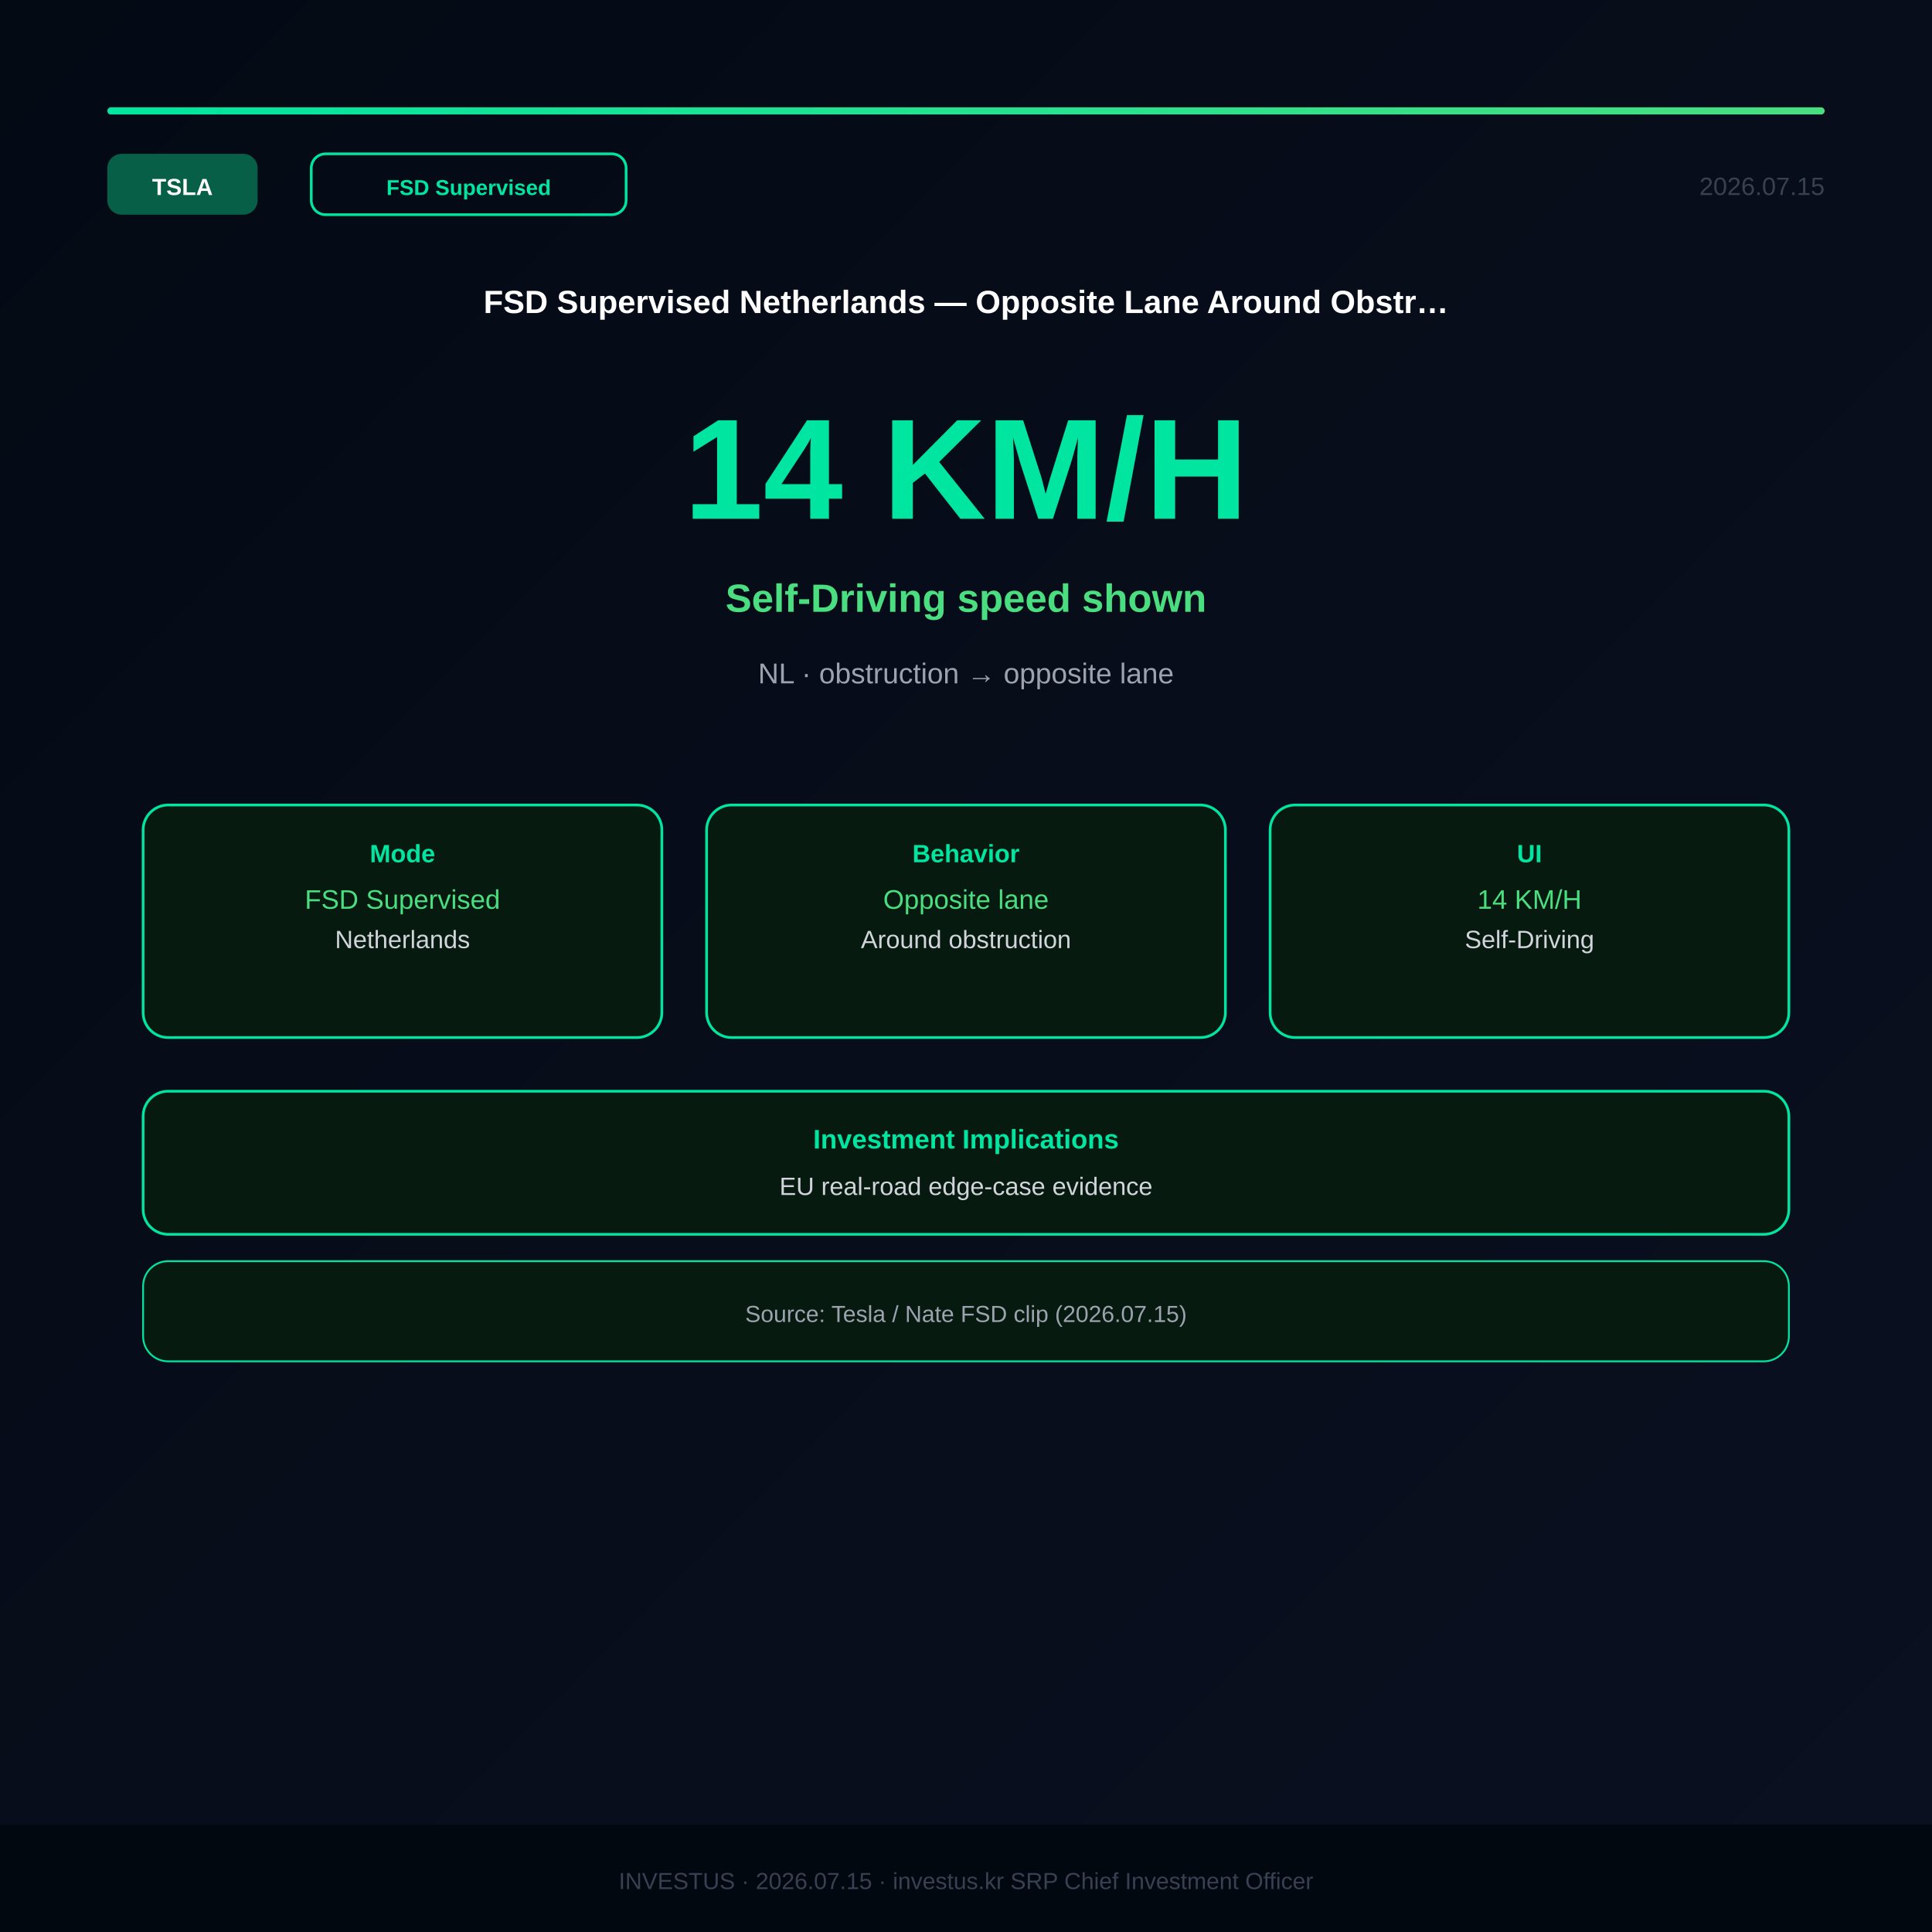
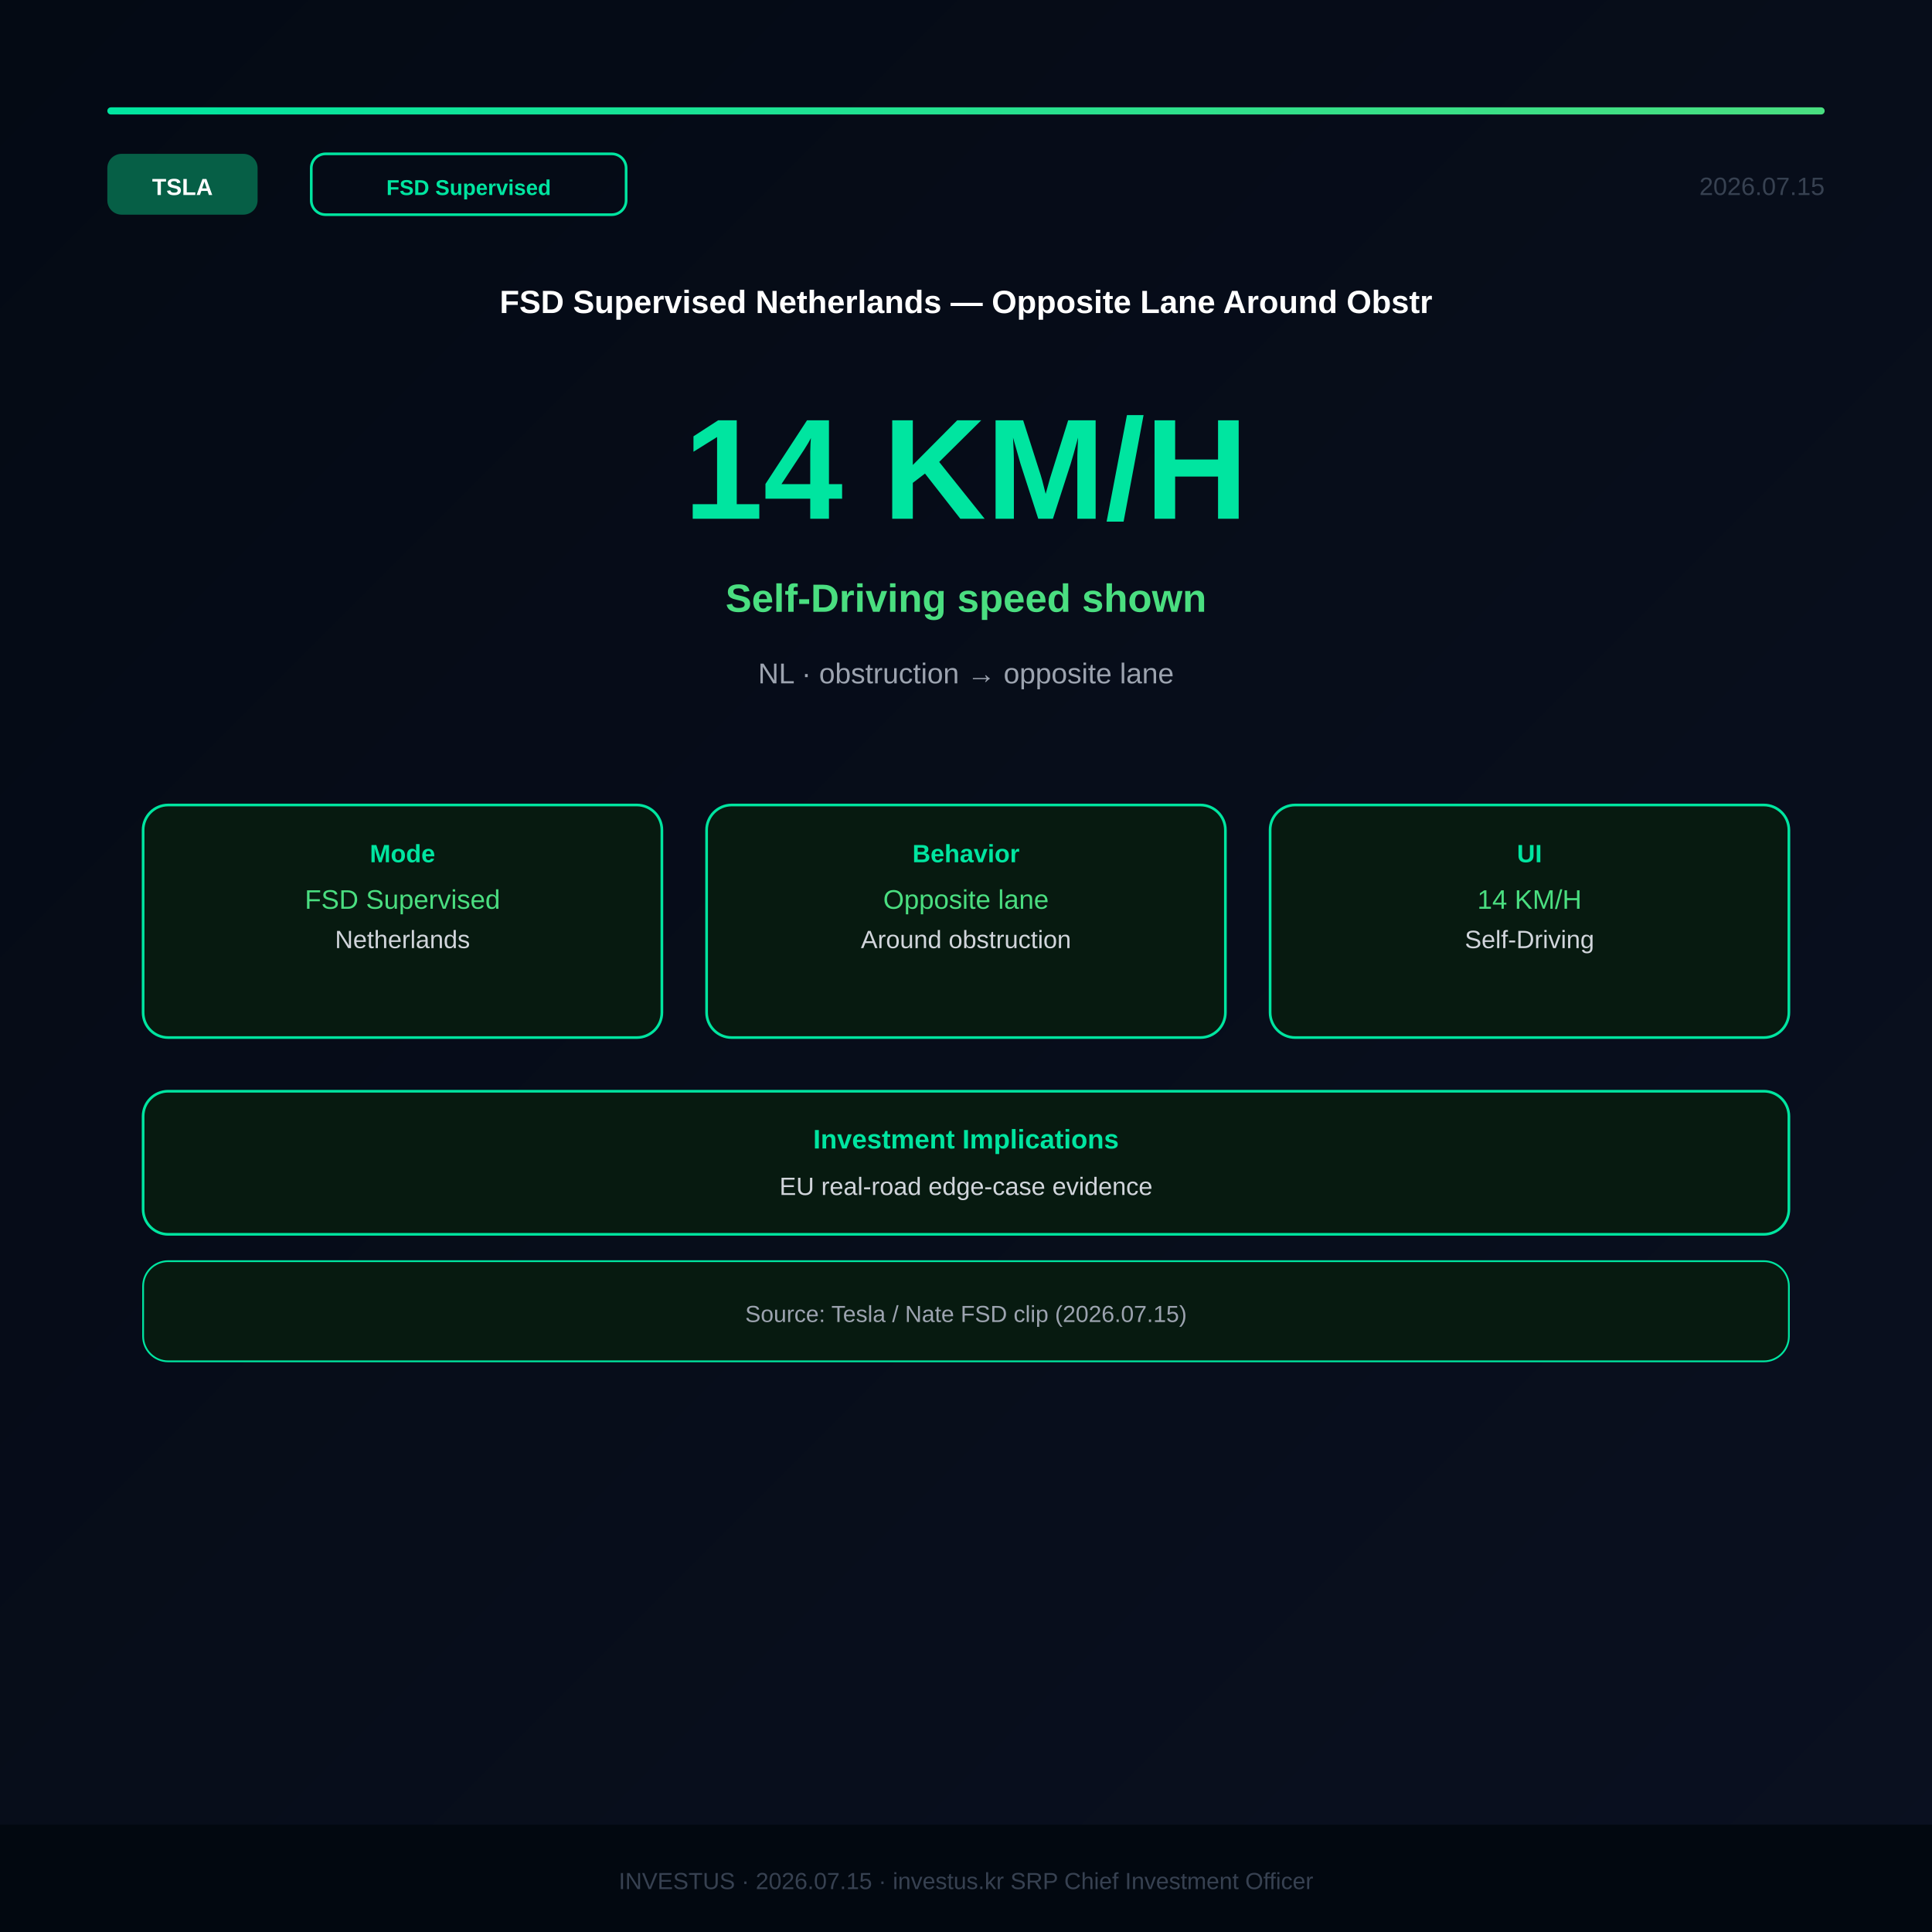
<svg xmlns="http://www.w3.org/2000/svg" viewBox="0 0 1080 1080" width="1080" height="1080">
  <defs>
    <linearGradient id="bg" x1="0%" y1="0%" x2="100%" y2="100%">
      <stop offset="0%" style="stop-color:#040a14" />
      <stop offset="100%" style="stop-color:#0a1020" />
    </linearGradient>
    <linearGradient id="grad" x1="0%" y1="0%" x2="100%" y2="0%">
      <stop offset="0%" style="stop-color:#00e5a0" />
      <stop offset="100%" style="stop-color:#4ade80" />
    </linearGradient>
  </defs>
  <rect width="1080" height="1080" fill="url(#bg)" />
  <rect x="60" y="60" width="960" height="4" fill="url(#grad)" rx="2" />
  <rect x="60" y="86" width="84" height="34" rx="8" fill="#065f46" />
  <text x="102.0" y="109" font-family="Arial Black, Arial" font-weight="900" font-size="13" fill="#ffffff" text-anchor="middle">TSLA</text>
  <rect x="174" y="86" width="176" height="34" rx="8" fill="none" stroke="#00e5a0" stroke-width="1.5" />
  <text x="262.0" y="109" font-family="Arial, sans-serif" font-weight="700" font-size="12" fill="#00e5a0" text-anchor="middle">FSD Supervised</text>
  <text x="1020" y="109" font-family="Arial, sans-serif" font-size="14" fill="#374151" text-anchor="end">2026.07.15</text>
-   <text x="540" y="175" font-family="Arial Black, Arial" font-weight="900" font-size="18" fill="#ffffff" text-anchor="middle">FSD Supervised Netherlands — Opposite Lane Around Obstr…</text>
+   <text x="540" y="175" font-family="Arial Black, Arial" font-weight="900" font-size="18" fill="#ffffff" text-anchor="middle">FSD Supervised Netherlands — Opposite Lane Around Obstr</text>
  <text x="540" y="290" font-family="Arial Black, Arial" font-weight="900" font-size="80" fill="#00e5a0" text-anchor="middle">14 KM/H</text>
  <text x="540" y="342" font-family="Arial Black, Arial" font-weight="900" font-size="22" fill="#4ade80" text-anchor="middle">Self-Driving speed shown</text>
  <text x="540" y="382" font-family="Arial, sans-serif" font-size="16" fill="#9ca3af" text-anchor="middle">NL · obstruction → opposite lane</text>
  <rect x="80" y="450" width="290" height="130" rx="14" fill="#071a10" stroke="#00e5a0" stroke-width="1.5" />
  <text x="225.0" y="482" font-family="Arial Black, Arial" font-weight="900" font-size="14" fill="#00e5a0" text-anchor="middle">Mode</text>
  <text x="225.0" y="508" font-family="Arial, sans-serif" font-size="15" fill="#4ade80" text-anchor="middle">FSD Supervised</text>
  <text x="225.0" y="530" font-family="Arial, sans-serif" font-size="14" fill="#d1d5db" text-anchor="middle">Netherlands</text>
  <rect x="395" y="450" width="290" height="130" rx="14" fill="#071a10" stroke="#00e5a0" stroke-width="1.5" />
  <text x="540.0" y="482" font-family="Arial Black, Arial" font-weight="900" font-size="14" fill="#00e5a0" text-anchor="middle">Behavior</text>
  <text x="540.0" y="508" font-family="Arial, sans-serif" font-size="15" fill="#4ade80" text-anchor="middle">Opposite lane</text>
  <text x="540.0" y="530" font-family="Arial, sans-serif" font-size="14" fill="#d1d5db" text-anchor="middle">Around obstruction</text>
  <rect x="710" y="450" width="290" height="130" rx="14" fill="#071a10" stroke="#00e5a0" stroke-width="1.5" />
  <text x="855.0" y="482" font-family="Arial Black, Arial" font-weight="900" font-size="14" fill="#00e5a0" text-anchor="middle">UI</text>
  <text x="855.0" y="508" font-family="Arial, sans-serif" font-size="15" fill="#4ade80" text-anchor="middle">14 KM/H</text>
  <text x="855.0" y="530" font-family="Arial, sans-serif" font-size="14" fill="#d1d5db" text-anchor="middle">Self-Driving</text>
  <rect x="80" y="610" width="920" height="80" rx="14" fill="#071a10" stroke="#00e5a0" stroke-width="1.5" />
  <text x="540" y="642" font-family="Arial Black, Arial" font-weight="900" font-size="15" fill="#00e5a0" text-anchor="middle">Investment Implications</text>
  <text x="540" y="668" font-family="Arial, sans-serif" font-size="14" fill="#d1d5db" text-anchor="middle">EU real-road edge-case evidence</text>
  <rect x="80" y="705" width="920" height="56" rx="14" fill="#071a10" stroke="#00e5a0" stroke-width="1" />
  <text x="540" y="739" font-family="Arial, sans-serif" font-size="13" fill="#9ca3af" text-anchor="middle">Source: Tesla / Nate FSD clip (2026.07.15)</text>
  <rect x="0" y="1020" width="1080" height="60" fill="#020810" />
  <text x="540" y="1056" font-family="Arial, sans-serif" font-size="13" fill="#374151" text-anchor="middle">INVESTUS · 2026.07.15 · investus.kr SRP Chief Investment Officer</text>
</svg>
